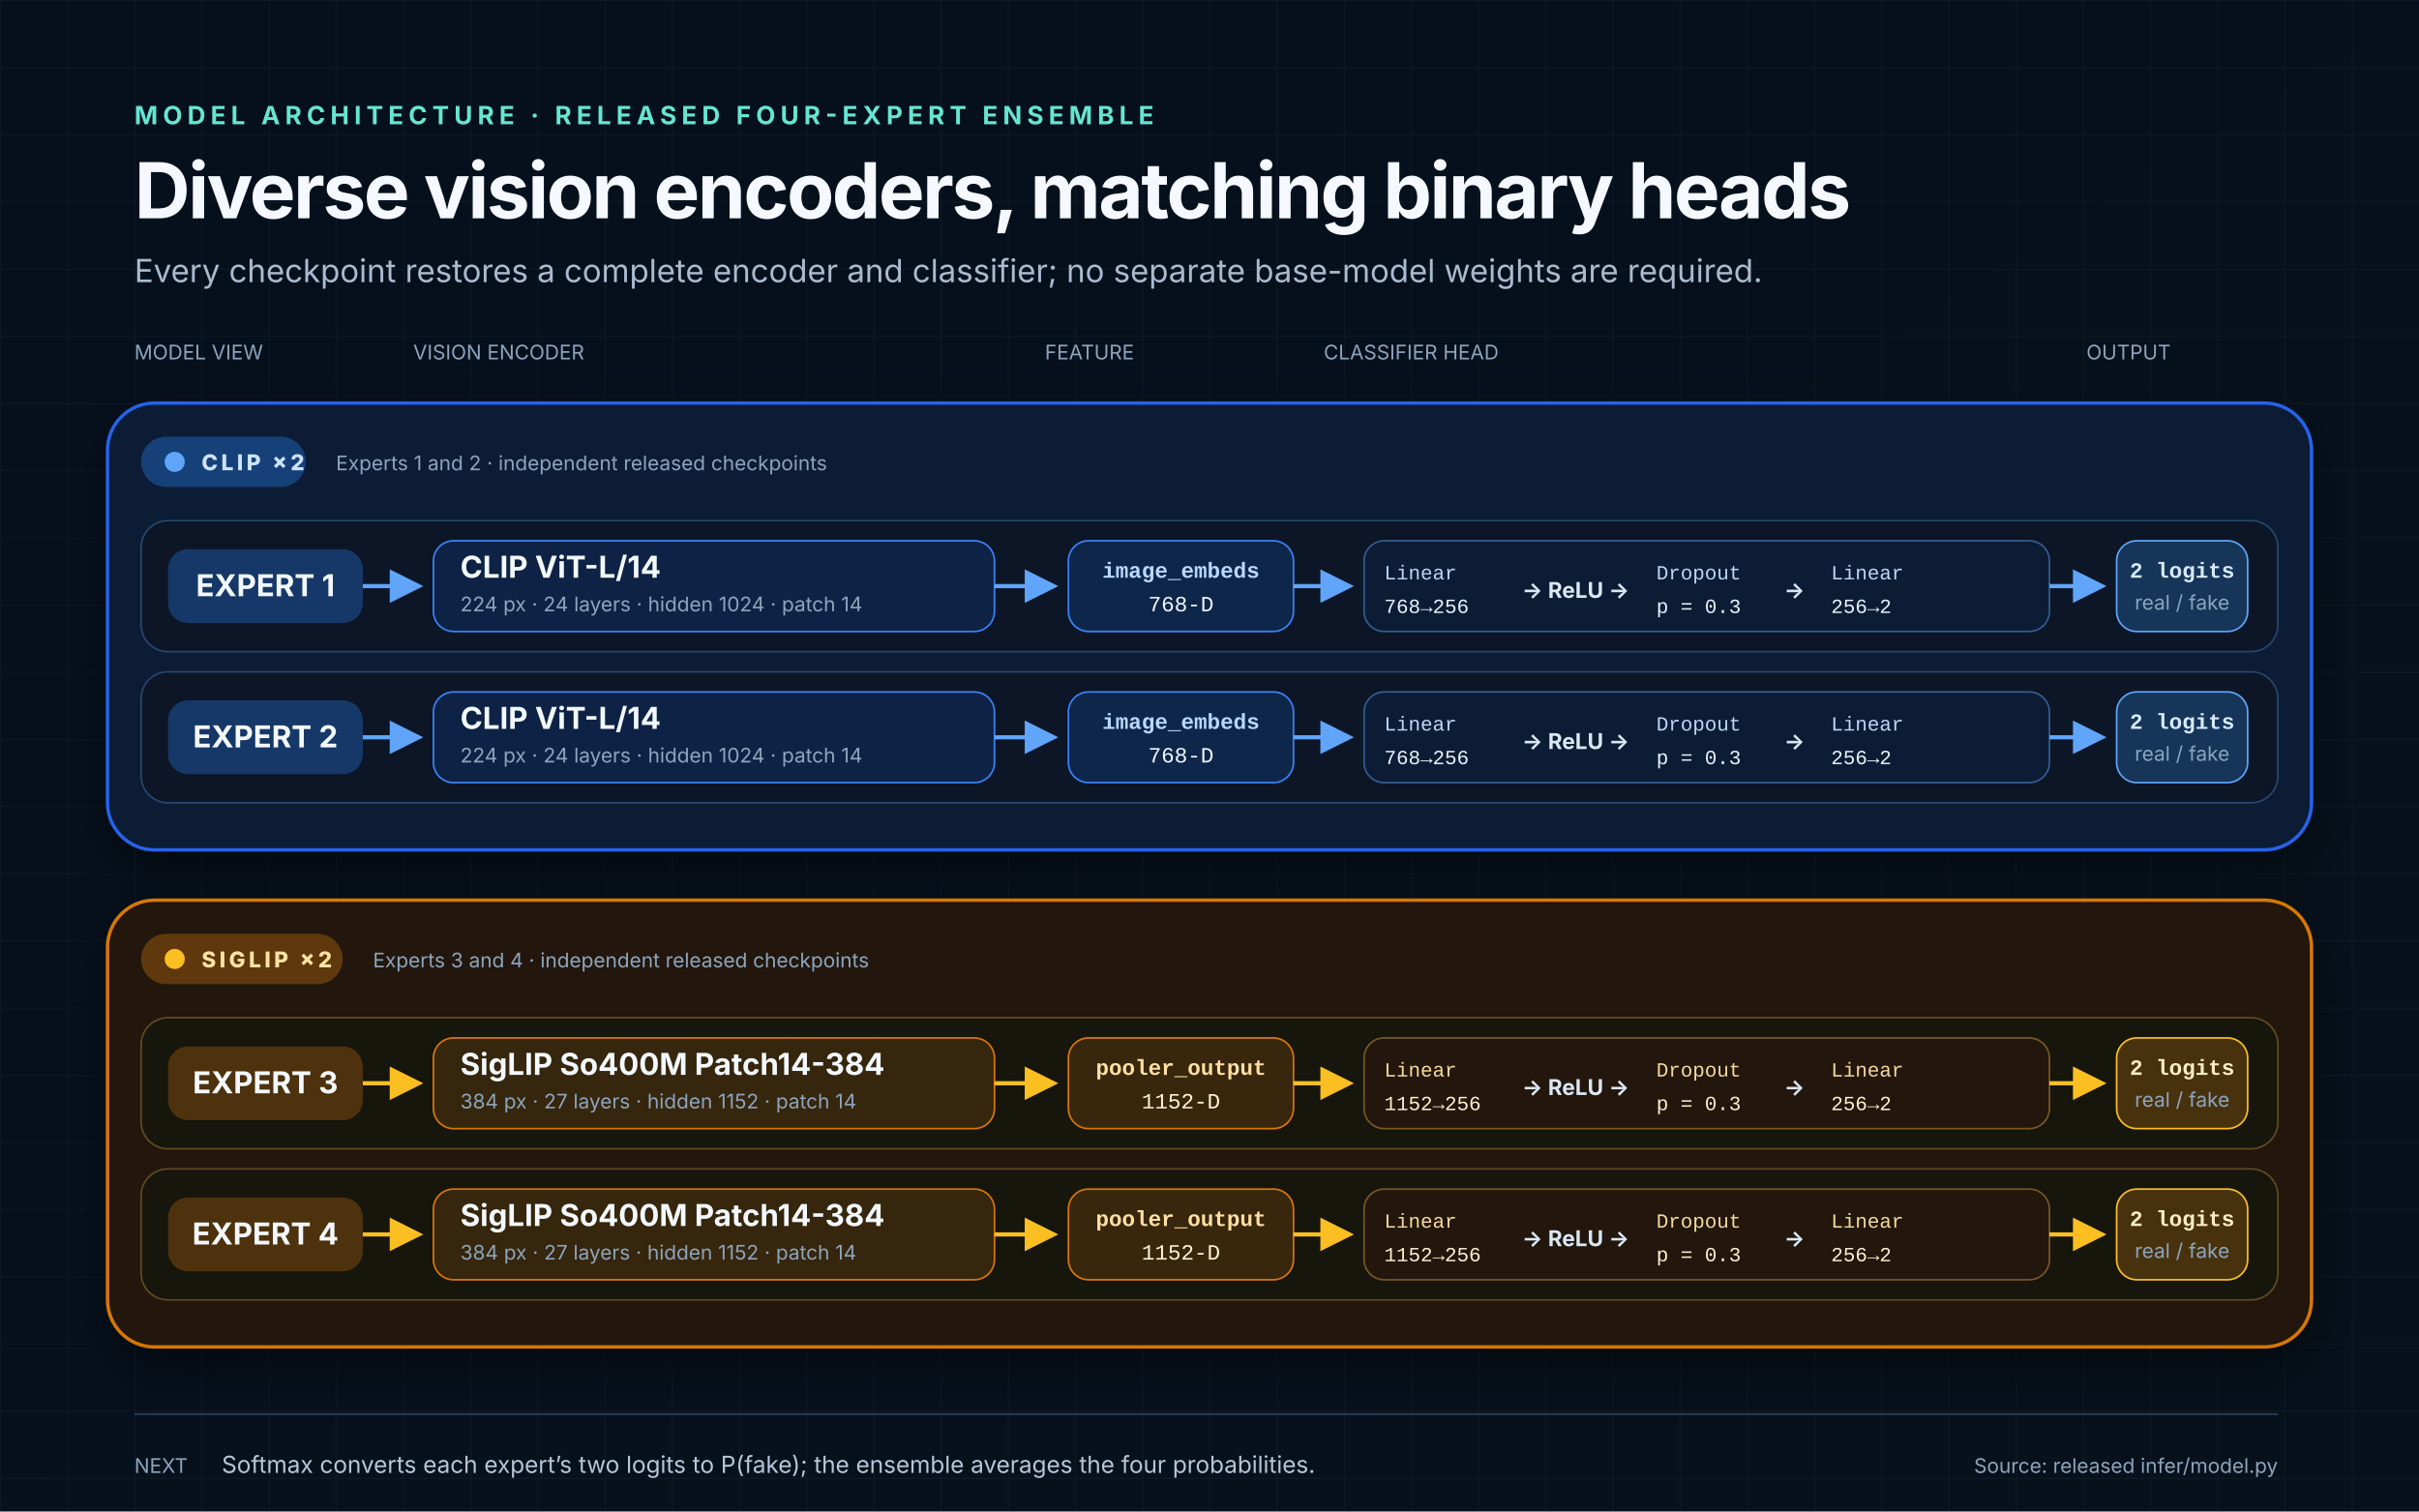
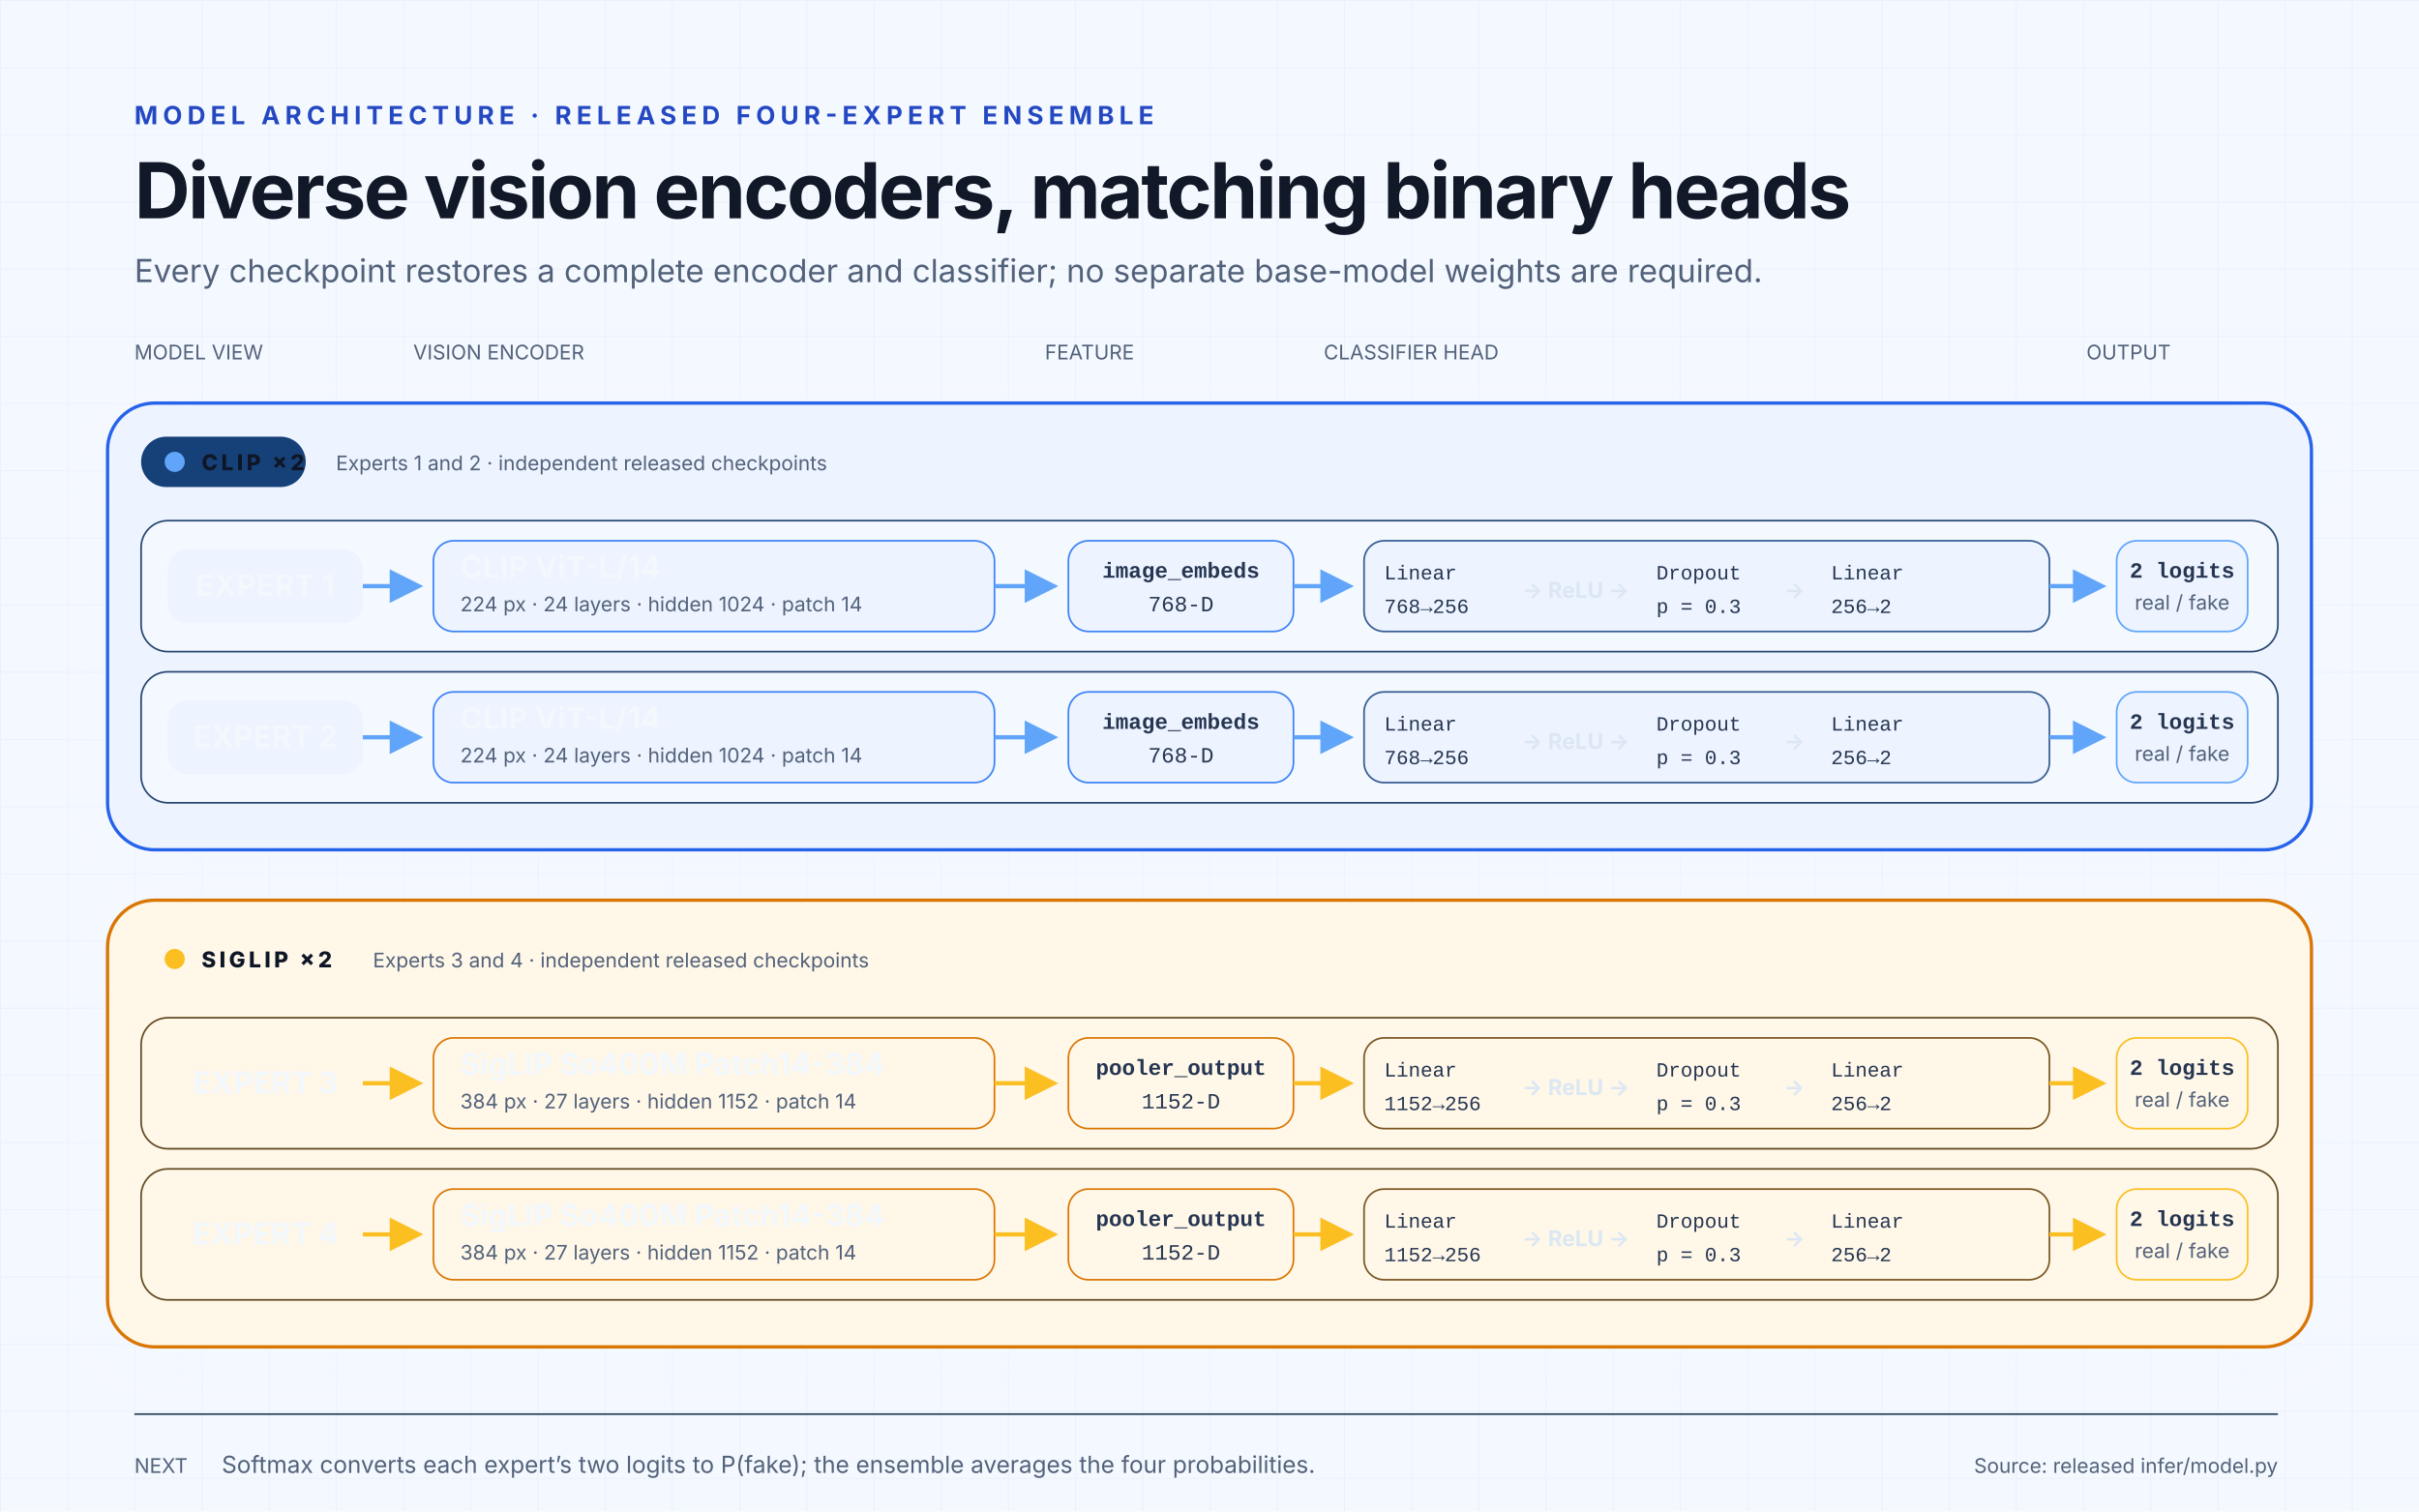
<svg xmlns="http://www.w3.org/2000/svg" width="1440" height="900" viewBox="0 0 1440 900" preserveAspectRatio="xMidYMid meet" role="img" aria-labelledby="title desc">
  <defs>
    <linearGradient id="bg" x1="0" y1="0" x2="1" y2="1">
-       <stop offset="0" stop-color="#06101d" />
-       <stop offset="1" stop-color="#07111b" />
+       <stop offset="0" stop-color="#f4f8ff" />
+       <stop offset="1" stop-color="#f4f8ff" />
    </linearGradient>
    <pattern id="grid" width="40" height="40" patternUnits="userSpaceOnUse">
      <path d="M40 0H0V40" fill="none" stroke="#7a92ad" stroke-opacity="0.07" />
    </pattern>
    <filter id="shadow" x="-20%" y="-20%" width="140%" height="140%">
-       <feDropShadow dx="0" dy="12" stdDeviation="16" flood-color="#000710" flood-opacity="0.45" />
+       <feDropShadow dx="0" dy="12" stdDeviation="16" flood-color="#f4f8ff" flood-opacity="0.45" />
    </filter>
    <marker id="blue" viewBox="0 0 10 10" refX="8" refY="5" markerWidth="8" markerHeight="8" orient="auto">
      <path d="M0 0L10 5L0 10Z" fill="#60a5fa" />
    </marker>
    <marker id="amber" viewBox="0 0 10 10" refX="8" refY="5" markerWidth="8" markerHeight="8" orient="auto">
      <path d="M0 0L10 5L0 10Z" fill="#fbbf24" />
    </marker>
    <marker id="lime" viewBox="0 0 10 10" refX="8" refY="5" markerWidth="8" markerHeight="8" orient="auto">
      <path d="M0 0L10 5L0 10Z" fill="#a3e635" />
    </marker>
    <style>
      .sans{font-family:Inter,ui-sans-serif,system-ui,-apple-system,BlinkMacSystemFont,"Segoe UI",sans-serif}
      .mono{font-family:"SFMono-Regular",Consolas,"Liberation Mono",monospace}
      .eyebrow{font-size:15px;font-weight:700;letter-spacing:3px;fill:#65e6d2}
      .headline{font-size:46px;font-weight:740;letter-spacing:-1.3px;fill:#f5f9ff}
      .subtitle{font-size:19px;fill:#aabbd0}
      .group{font-size:13px;font-weight:800;letter-spacing:2px}
      .expert{font-size:18px;font-weight:750;fill:#f3f8fd}
      .body{font-size:14px;fill:#b7c7d9}
      .small{font-size:12px;fill:#8da4be}
      .node{font-size:13px;font-weight:700;fill:#dbe7f3}
      .dim{font-size:13px;font-weight:700}
    </style>
+     <style>
+       text,tspan{fill:#111827}
+       .eyebrow,.kicker,.stage,.role,.step,.label,.section{fill:#2448c2}
+       .subtitle,.body,.small,.mini,.note,.sub,.tiny{fill:#52627a}
+       .headline,.title,.laneTitle,.lane-title,.card-title,.cardTitle,.boxTitle,.actor,.head,.strong,.stat,.value,.formula,.eq,.prob,.state{fill:#111827}
+       .mono,.monoText,.chip,.number,.num,.code,.dim{fill:#253651}
+     </style>
  </defs>
  <rect width="1440" height="900" fill="url(#bg)" />
  <rect width="1440" height="900" fill="url(#grid)" />
  <g class="sans">
    <text x="80" y="74" class="eyebrow">MODEL ARCHITECTURE · RELEASED FOUR-EXPERT ENSEMBLE</text>
    <text x="80" y="130" class="headline">Diverse vision encoders, matching binary heads</text>
    <text x="80" y="168" class="subtitle">Every checkpoint restores a complete encoder and classifier; no separate base-model weights are required.</text>
    <g transform="translate(80 214)">
      <text x="0" y="0" class="small">MODEL VIEW</text>
      <text x="166" y="0" class="small">VISION ENCODER</text>
      <text x="542" y="0" class="small">FEATURE</text>
      <text x="708" y="0" class="small">CLASSIFIER HEAD</text>
      <text x="1162" y="0" class="small">OUTPUT</text>
    </g>
    <g transform="translate(64 240)" filter="url(#shadow)">
-       <rect width="1312" height="266" rx="28" fill="#0b1b34" stroke="#2563eb" stroke-width="2" />
+       <rect width="1312" height="266" rx="28" fill="#edf3ff" stroke="#2563eb" stroke-width="2" />
      <rect x="20" y="20" width="98" height="30" rx="15" fill="#174078" />
      <circle cx="40" cy="35" r="6" fill="#60a5fa" />
      <text x="56" y="40" class="group" fill="#cde3ff">CLIP ×2</text>
      <text x="136" y="40" class="small">Experts 1 and 2 · independent released checkpoints</text>
      <g transform="translate(20 70)">
-         <rect width="1272" height="78" rx="16" fill="#081526" stroke="#27466f" />
-         <rect x="16" y="17" width="116" height="44" rx="12" fill="#133867" />
+         <rect width="1272" height="78" rx="16" fill="#f4f8ff" stroke="#27466f" />
+         <rect x="16" y="17" width="116" height="44" rx="12" fill="#edf3ff" />
        <text x="74" y="45" class="expert" text-anchor="middle">EXPERT 1</text>
        <path d="M132 39H164" stroke="#60a5fa" stroke-width="2.5" marker-end="url(#blue)" />
-         <rect x="174" y="12" width="334" height="54" rx="12" fill="#0e2445" stroke="#3b82f6" />
+         <rect x="174" y="12" width="334" height="54" rx="12" fill="#edf3ff" stroke="#3b82f6" />
        <text x="190" y="34" class="expert">CLIP ViT-L/14</text>
        <text x="190" y="54" class="small">224 px · 24 layers · hidden 1024 · patch 14</text>
        <path d="M508 39H542" stroke="#60a5fa" stroke-width="2.5" marker-end="url(#blue)" />
-         <rect x="552" y="12" width="134" height="54" rx="12" fill="#102849" stroke="#3b82f6" />
+         <rect x="552" y="12" width="134" height="54" rx="12" fill="#edf3ff" stroke="#3b82f6" />
        <text x="619" y="34" class="dim mono" text-anchor="middle" fill="#b9d8ff">image_embeds</text>
        <text x="619" y="54" class="mono" font-size="13" text-anchor="middle" fill="#f0f6ff">768-D</text>
        <path d="M686 39H718" stroke="#60a5fa" stroke-width="2.5" marker-end="url(#blue)" />
        <g transform="translate(728 12)">
-           <rect width="408" height="54" rx="12" fill="#0b1d35" stroke="#345b91" />
+           <rect width="408" height="54" rx="12" fill="#edf3ff" stroke="#345b91" />
          <text x="12" y="23" class="mono" font-size="12" fill="#bcd7f7">Linear</text>
          <text x="12" y="43" class="mono" font-size="12" fill="#e9f2fd">768→256</text>
          <text x="94" y="34" class="node">→ ReLU →</text>
          <text x="174" y="23" class="mono" font-size="12" fill="#bcd7f7">Dropout</text>
          <text x="174" y="43" class="mono" font-size="12" fill="#e9f2fd">p = 0.3</text>
          <text x="250" y="34" class="node">→</text>
          <text x="278" y="23" class="mono" font-size="12" fill="#bcd7f7">Linear</text>
          <text x="278" y="43" class="mono" font-size="12" fill="#e9f2fd">256→2</text>
        </g>
        <path d="M1136 39H1166" stroke="#60a5fa" stroke-width="2.5" marker-end="url(#blue)" />
-         <rect x="1176" y="12" width="78" height="54" rx="12" fill="#143458" stroke="#60a5fa" />
+         <rect x="1176" y="12" width="78" height="54" rx="12" fill="#edf3ff" stroke="#60a5fa" />
        <text x="1215" y="34" class="dim mono" text-anchor="middle" fill="#d7e9ff">2 logits</text>
        <text x="1215" y="53" class="small" text-anchor="middle">real / fake</text>
      </g>
      <g transform="translate(20 160)">
-         <rect width="1272" height="78" rx="16" fill="#081526" stroke="#27466f" />
-         <rect x="16" y="17" width="116" height="44" rx="12" fill="#133867" />
+         <rect width="1272" height="78" rx="16" fill="#f4f8ff" stroke="#27466f" />
+         <rect x="16" y="17" width="116" height="44" rx="12" fill="#edf3ff" />
        <text x="74" y="45" class="expert" text-anchor="middle">EXPERT 2</text>
        <path d="M132 39H164" stroke="#60a5fa" stroke-width="2.5" marker-end="url(#blue)" />
-         <rect x="174" y="12" width="334" height="54" rx="12" fill="#0e2445" stroke="#3b82f6" />
+         <rect x="174" y="12" width="334" height="54" rx="12" fill="#edf3ff" stroke="#3b82f6" />
        <text x="190" y="34" class="expert">CLIP ViT-L/14</text>
        <text x="190" y="54" class="small">224 px · 24 layers · hidden 1024 · patch 14</text>
        <path d="M508 39H542" stroke="#60a5fa" stroke-width="2.5" marker-end="url(#blue)" />
-         <rect x="552" y="12" width="134" height="54" rx="12" fill="#102849" stroke="#3b82f6" />
+         <rect x="552" y="12" width="134" height="54" rx="12" fill="#edf3ff" stroke="#3b82f6" />
        <text x="619" y="34" class="dim mono" text-anchor="middle" fill="#b9d8ff">image_embeds</text>
        <text x="619" y="54" class="mono" font-size="13" text-anchor="middle" fill="#f0f6ff">768-D</text>
        <path d="M686 39H718" stroke="#60a5fa" stroke-width="2.5" marker-end="url(#blue)" />
        <g transform="translate(728 12)">
-           <rect width="408" height="54" rx="12" fill="#0b1d35" stroke="#345b91" />
+           <rect width="408" height="54" rx="12" fill="#edf3ff" stroke="#345b91" />
          <text x="12" y="23" class="mono" font-size="12" fill="#bcd7f7">Linear</text>
          <text x="12" y="43" class="mono" font-size="12" fill="#e9f2fd">768→256</text>
          <text x="94" y="34" class="node">→ ReLU →</text>
          <text x="174" y="23" class="mono" font-size="12" fill="#bcd7f7">Dropout</text>
          <text x="174" y="43" class="mono" font-size="12" fill="#e9f2fd">p = 0.3</text>
          <text x="250" y="34" class="node">→</text>
          <text x="278" y="23" class="mono" font-size="12" fill="#bcd7f7">Linear</text>
          <text x="278" y="43" class="mono" font-size="12" fill="#e9f2fd">256→2</text>
        </g>
        <path d="M1136 39H1166" stroke="#60a5fa" stroke-width="2.5" marker-end="url(#blue)" />
-         <rect x="1176" y="12" width="78" height="54" rx="12" fill="#143458" stroke="#60a5fa" />
+         <rect x="1176" y="12" width="78" height="54" rx="12" fill="#edf3ff" stroke="#60a5fa" />
        <text x="1215" y="34" class="dim mono" text-anchor="middle" fill="#d7e9ff">2 logits</text>
        <text x="1215" y="53" class="small" text-anchor="middle">real / fake</text>
      </g>
    </g>
    <g transform="translate(64 536)" filter="url(#shadow)">
-       <rect width="1312" height="266" rx="28" fill="#22190b" stroke="#d97706" stroke-width="2" />
-       <rect x="20" y="20" width="120" height="30" rx="15" fill="#5e3908" />
+       <rect width="1312" height="266" rx="28" fill="#fff7e8" stroke="#d97706" stroke-width="2" />
+       <rect x="20" y="20" width="120" height="30" rx="15" fill="#fff7e8" />
      <circle cx="40" cy="35" r="6" fill="#fbbf24" />
      <text x="56" y="40" class="group" fill="#ffe2a5">SIGLIP ×2</text>
      <text x="158" y="40" class="small">Experts 3 and 4 · independent released checkpoints</text>
      <g transform="translate(20 70)">
-         <rect width="1272" height="78" rx="16" fill="#15130e" stroke="#614a23" />
-         <rect x="16" y="17" width="116" height="44" rx="12" fill="#4d3109" />
+         <rect width="1272" height="78" rx="16" fill="#fff7e8" stroke="#614a23" />
+         <rect x="16" y="17" width="116" height="44" rx="12" fill="#fff7e8" />
        <text x="74" y="45" class="expert" text-anchor="middle">EXPERT 3</text>
        <path d="M132 39H164" stroke="#fbbf24" stroke-width="2.5" marker-end="url(#amber)" />
-         <rect x="174" y="12" width="334" height="54" rx="12" fill="#352508" stroke="#d97706" />
+         <rect x="174" y="12" width="334" height="54" rx="12" fill="#fff7e8" stroke="#d97706" />
        <text x="190" y="34" class="expert">SigLIP So400M Patch14-384</text>
        <text x="190" y="54" class="small">384 px · 27 layers · hidden 1152 · patch 14</text>
        <path d="M508 39H542" stroke="#fbbf24" stroke-width="2.5" marker-end="url(#amber)" />
-         <rect x="552" y="12" width="134" height="54" rx="12" fill="#38280c" stroke="#d97706" />
+         <rect x="552" y="12" width="134" height="54" rx="12" fill="#fff7e8" stroke="#d97706" />
        <text x="619" y="34" class="dim mono" text-anchor="middle" fill="#ffe0a3">pooler_output</text>
        <text x="619" y="54" class="mono" font-size="13" text-anchor="middle" fill="#fff4da">1152-D</text>
        <path d="M686 39H718" stroke="#fbbf24" stroke-width="2.5" marker-end="url(#amber)" />
        <g transform="translate(728 12)">
-           <rect width="408" height="54" rx="12" fill="#20180b" stroke="#795722" />
+           <rect width="408" height="54" rx="12" fill="#fff7e8" stroke="#795722" />
          <text x="12" y="23" class="mono" font-size="12" fill="#f6d99e">Linear</text>
          <text x="12" y="43" class="mono" font-size="12" fill="#fff0cf">1152→256</text>
          <text x="94" y="34" class="node">→ ReLU →</text>
          <text x="174" y="23" class="mono" font-size="12" fill="#f6d99e">Dropout</text>
          <text x="174" y="43" class="mono" font-size="12" fill="#fff0cf">p = 0.3</text>
          <text x="250" y="34" class="node">→</text>
          <text x="278" y="23" class="mono" font-size="12" fill="#f6d99e">Linear</text>
          <text x="278" y="43" class="mono" font-size="12" fill="#fff0cf">256→2</text>
        </g>
        <path d="M1136 39H1166" stroke="#fbbf24" stroke-width="2.5" marker-end="url(#amber)" />
-         <rect x="1176" y="12" width="78" height="54" rx="12" fill="#47320f" stroke="#fbbf24" />
+         <rect x="1176" y="12" width="78" height="54" rx="12" fill="#fff7e8" stroke="#fbbf24" />
        <text x="1215" y="34" class="dim mono" text-anchor="middle" fill="#ffedc6">2 logits</text>
        <text x="1215" y="53" class="small" text-anchor="middle">real / fake</text>
      </g>
      <g transform="translate(20 160)">
-         <rect width="1272" height="78" rx="16" fill="#15130e" stroke="#614a23" />
-         <rect x="16" y="17" width="116" height="44" rx="12" fill="#4d3109" />
+         <rect width="1272" height="78" rx="16" fill="#fff7e8" stroke="#614a23" />
+         <rect x="16" y="17" width="116" height="44" rx="12" fill="#fff7e8" />
        <text x="74" y="45" class="expert" text-anchor="middle">EXPERT 4</text>
        <path d="M132 39H164" stroke="#fbbf24" stroke-width="2.5" marker-end="url(#amber)" />
-         <rect x="174" y="12" width="334" height="54" rx="12" fill="#352508" stroke="#d97706" />
+         <rect x="174" y="12" width="334" height="54" rx="12" fill="#fff7e8" stroke="#d97706" />
        <text x="190" y="34" class="expert">SigLIP So400M Patch14-384</text>
        <text x="190" y="54" class="small">384 px · 27 layers · hidden 1152 · patch 14</text>
        <path d="M508 39H542" stroke="#fbbf24" stroke-width="2.5" marker-end="url(#amber)" />
-         <rect x="552" y="12" width="134" height="54" rx="12" fill="#38280c" stroke="#d97706" />
+         <rect x="552" y="12" width="134" height="54" rx="12" fill="#fff7e8" stroke="#d97706" />
        <text x="619" y="34" class="dim mono" text-anchor="middle" fill="#ffe0a3">pooler_output</text>
        <text x="619" y="54" class="mono" font-size="13" text-anchor="middle" fill="#fff4da">1152-D</text>
        <path d="M686 39H718" stroke="#fbbf24" stroke-width="2.5" marker-end="url(#amber)" />
        <g transform="translate(728 12)">
-           <rect width="408" height="54" rx="12" fill="#20180b" stroke="#795722" />
+           <rect width="408" height="54" rx="12" fill="#fff7e8" stroke="#795722" />
          <text x="12" y="23" class="mono" font-size="12" fill="#f6d99e">Linear</text>
          <text x="12" y="43" class="mono" font-size="12" fill="#fff0cf">1152→256</text>
          <text x="94" y="34" class="node">→ ReLU →</text>
          <text x="174" y="23" class="mono" font-size="12" fill="#f6d99e">Dropout</text>
          <text x="174" y="43" class="mono" font-size="12" fill="#fff0cf">p = 0.3</text>
          <text x="250" y="34" class="node">→</text>
          <text x="278" y="23" class="mono" font-size="12" fill="#f6d99e">Linear</text>
          <text x="278" y="43" class="mono" font-size="12" fill="#fff0cf">256→2</text>
        </g>
        <path d="M1136 39H1166" stroke="#fbbf24" stroke-width="2.5" marker-end="url(#amber)" />
-         <rect x="1176" y="12" width="78" height="54" rx="12" fill="#47320f" stroke="#fbbf24" />
+         <rect x="1176" y="12" width="78" height="54" rx="12" fill="#fff7e8" stroke="#fbbf24" />
        <text x="1215" y="34" class="dim mono" text-anchor="middle" fill="#ffedc6">2 logits</text>
        <text x="1215" y="53" class="small" text-anchor="middle">real / fake</text>
      </g>
    </g>
    <g transform="translate(80 842)">
      <line x1="0" y1="0" x2="1276" y2="0" stroke="#28415b" />
      <text x="0" y="35" class="small">NEXT</text>
      <text x="52" y="35" class="body">Softmax converts each expert’s two logits to P(fake); the ensemble averages the four probabilities.</text>
      <text x="1276" y="35" class="small" text-anchor="end">Source: released infer/model.py</text>
    </g>
  </g>
</svg>
